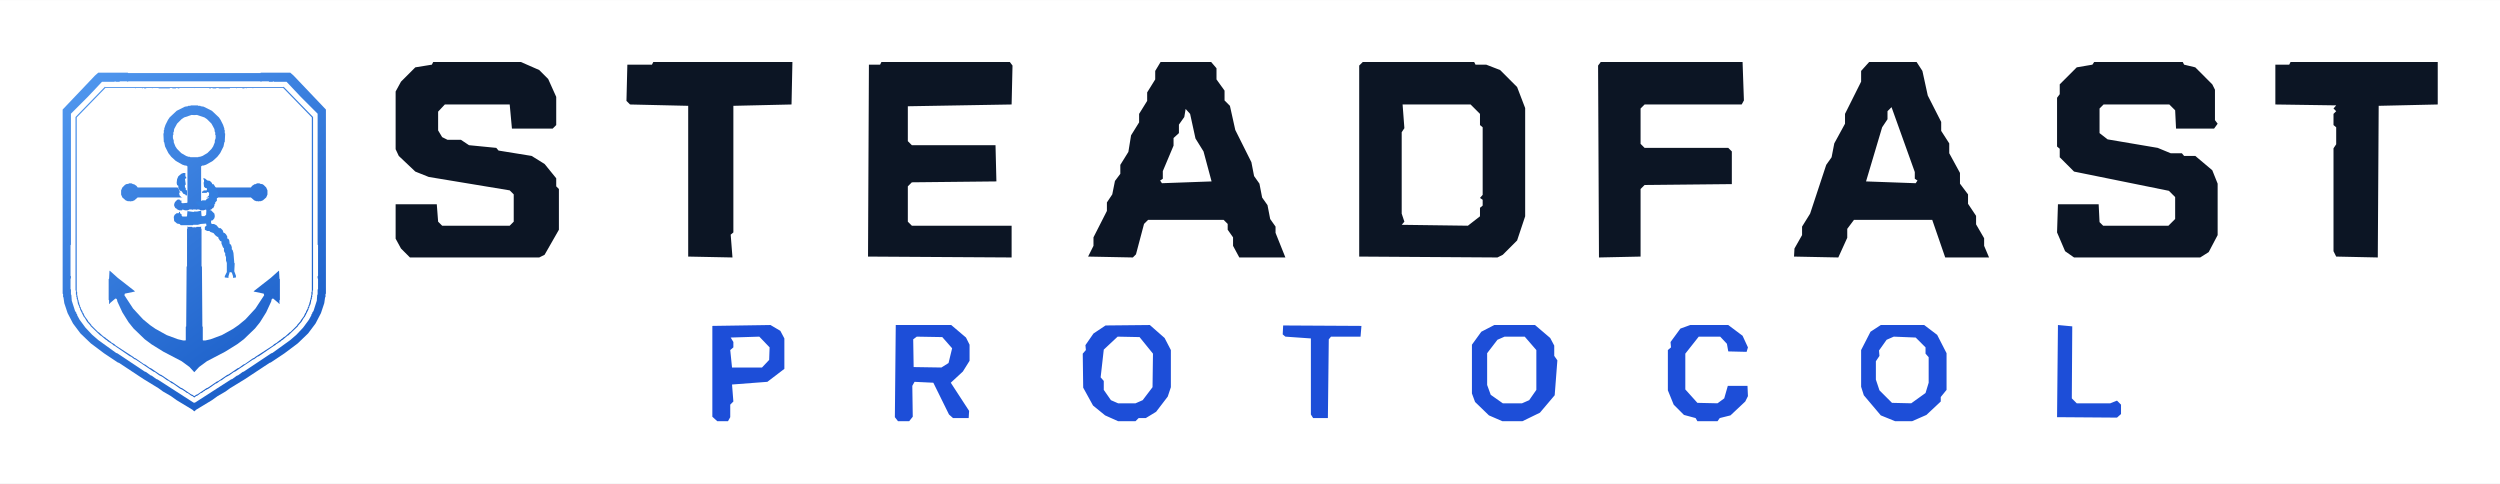
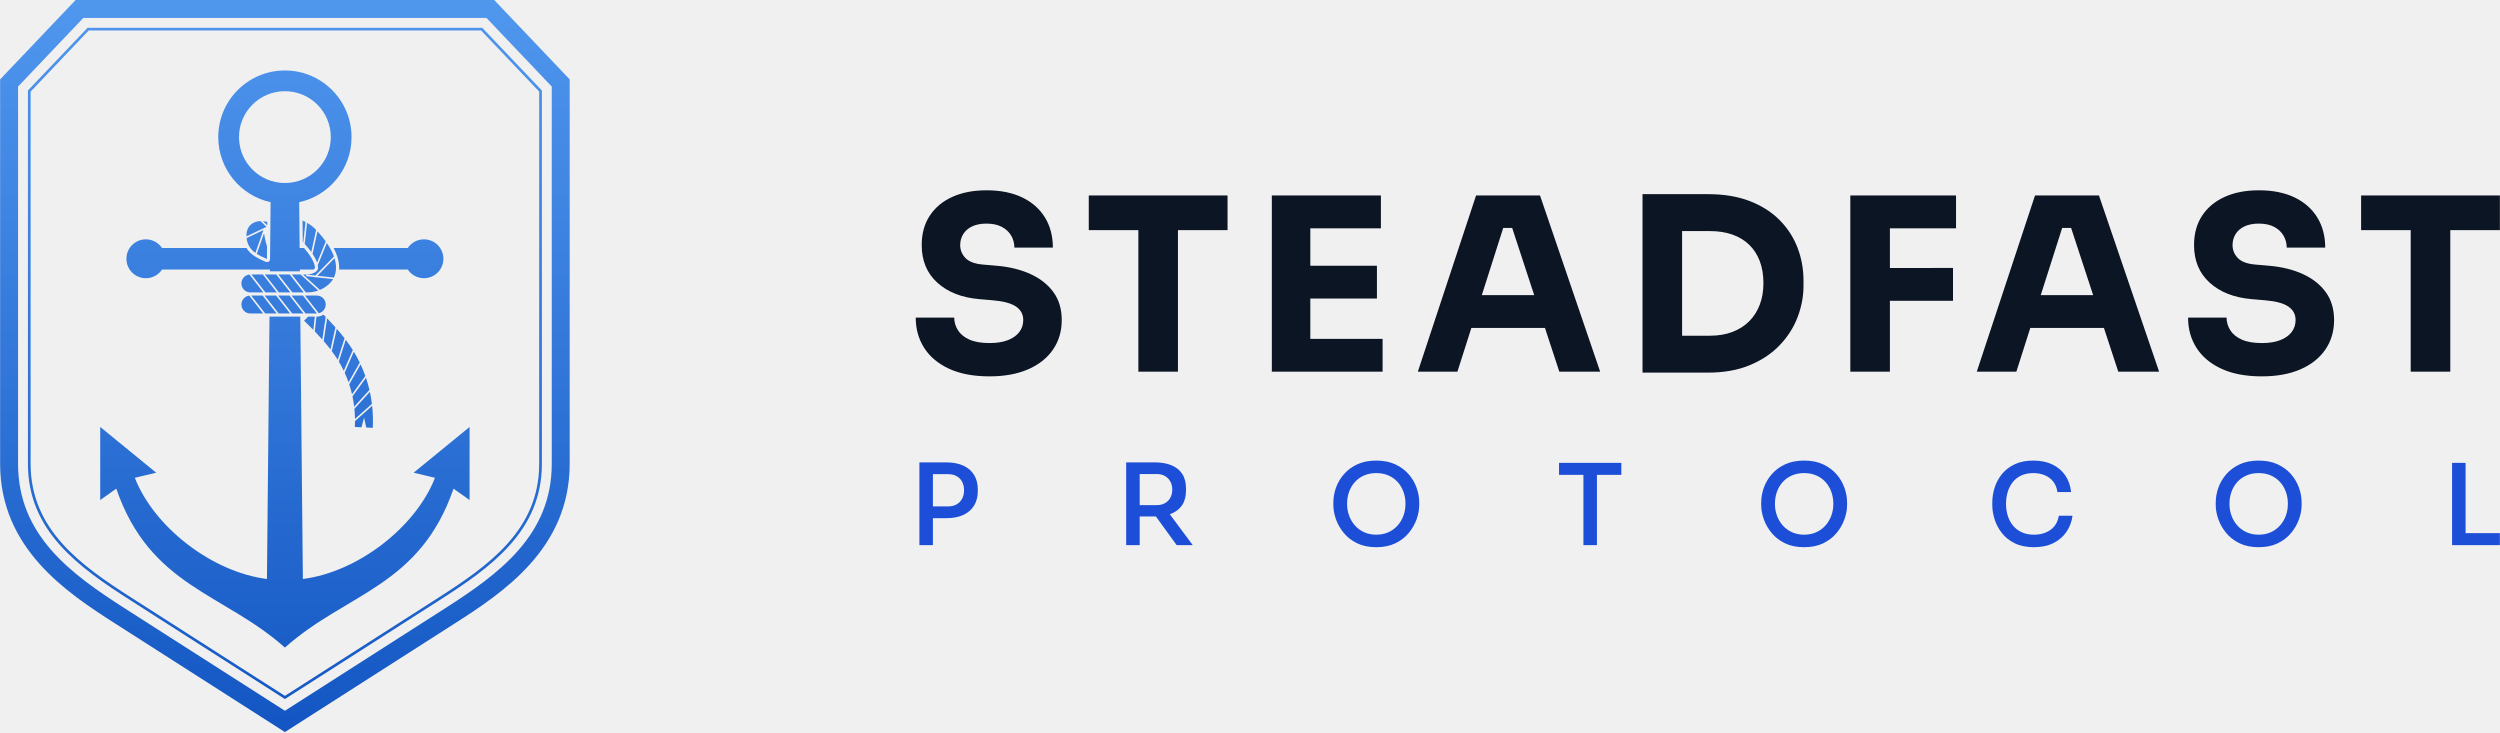
- <svg xmlns="http://www.w3.org/2000/svg" viewBox="0 0 1617.756 312.738" width="1618" height="313">
-   <rect width="100%" height="100%" fill="#FFFFFF" />
-   <g transform="translate(40.000 46.369) scale(0.2682927) translate(-1 -1)">
-     <defs>
-       <linearGradient id="sp-expressive" gradientUnits="userSpaceOnUse" x1="35" y1="10" x2="610" y2="810">
-         <stop offset="0%" stop-color="#5097EE" />
-         <stop offset="100%" stop-color="#1356C3" />
-       </linearGradient>
-     </defs>
-     <g id="symmetric-geometry" fill="url(#sp-expressive)">
-       <path d="M 3.00 536.00 L 4.00 537.00 L 4.00 544.00 L 5.00 545.00 L 7.00 559.00 L 15.00 583.00 L 28.00 608.00 L 46.00 632.00 L 71.00 656.00 L 103.00 680.00 L 136.00 702.00 L 139.00 703.00 L 198.00 742.00 L 234.00 764.00 L 245.00 772.00 L 264.00 783.00 L 278.00 793.00 L 316.00 816.00 L 320.50 820.00 L 325.00 816.00 L 363.00 793.00 L 377.00 783.00 L 396.00 772.00 L 407.00 764.00 L 443.00 742.00 L 502.00 703.00 L 505.00 702.00 L 538.00 680.00 L 570.00 656.00 L 595.00 632.00 L 613.00 608.00 L 626.00 583.00 L 634.00 559.00 L 636.00 545.00 L 637.00 544.00 L 637.00 537.00 L 638.00 536.00 L 638.00 92.00 L 560.00 10.00 L 552.00 3.00 L 481.00 3.00 L 480.00 4.00 L 320.50 4.00 L 161.00 4.00 L 160.00 3.00 L 89.00 3.00 L 81.00 10.00 L 3.00 92.00 Z M 319.00 799.00 L 232.00 743.00 L 229.00 742.00 L 218.00 734.00 L 215.00 733.00 L 204.00 725.00 L 201.00 724.00 L 135.00 680.00 L 132.00 679.00 L 89.00 648.00 L 74.00 635.00 L 58.00 618.00 L 44.00 599.00 L 38.00 588.00 L 38.00 586.00 L 36.00 584.00 L 36.00 582.00 L 33.00 578.00 L 25.00 553.00 L 24.00 539.00 L 23.00 538.00 L 23.00 526.00 L 22.00 525.00 L 22.00 500.00 L 23.00 499.00 L 23.00 494.00 L 22.00 493.00 L 22.00 419.00 L 23.00 418.00 L 23.00 102.00 L 64.00 61.00 L 98.00 25.00 L 128.00 25.00 L 129.00 24.00 L 132.00 25.00 L 140.00 25.00 L 141.00 24.00 L 158.00 24.00 L 159.00 25.00 L 162.00 24.00 L 320.50 24.00 L 479.00 24.00 L 482.00 25.00 L 483.00 24.00 L 500.00 24.00 L 501.00 25.00 L 509.00 25.00 L 512.00 24.00 L 513.00 25.00 L 543.00 25.00 L 577.00 61.00 L 618.00 102.00 L 618.00 418.00 L 619.00 419.00 L 619.00 493.00 L 618.00 494.00 L 618.00 499.00 L 619.00 500.00 L 619.00 525.00 L 618.00 526.00 L 618.00 538.00 L 617.00 539.00 L 616.00 553.00 L 608.00 578.00 L 605.00 582.00 L 605.00 584.00 L 603.00 586.00 L 603.00 588.00 L 597.00 599.00 L 583.00 618.00 L 567.00 635.00 L 552.00 648.00 L 509.00 679.00 L 506.00 680.00 L 440.00 724.00 L 437.00 725.00 L 426.00 733.00 L 423.00 734.00 L 412.00 742.00 L 409.00 743.00 L 322.00 799.00 L 320.50 799.00 Z" />
-       <path d="M 35.00 529.00 L 35.00 538.00 L 36.00 539.00 L 36.00 544.00 L 37.00 545.00 L 37.00 549.00 L 38.00 550.00 L 40.00 561.00 L 43.00 567.00 L 43.00 569.00 L 45.00 572.00 L 45.00 574.00 L 54.00 592.00 L 56.00 594.00 L 62.00 604.00 L 70.00 613.00 L 70.00 614.00 L 94.00 637.00 L 95.00 637.00 L 108.00 648.00 L 109.00 648.00 L 112.00 651.00 L 123.00 658.00 L 126.00 661.00 L 127.00 661.00 L 165.00 687.00 L 168.00 688.00 L 176.00 694.00 L 179.00 695.00 L 222.00 724.00 L 225.00 725.00 L 236.00 733.00 L 244.00 737.00 L 255.00 745.00 L 258.00 746.00 L 266.00 752.00 L 269.00 753.00 L 286.00 765.00 L 294.00 769.00 L 296.00 771.00 L 297.00 771.00 L 302.00 775.00 L 305.00 776.00 L 313.00 782.00 L 316.00 783.00 L 320.50 786.60 L 325.00 783.00 L 328.00 782.00 L 336.00 776.00 L 339.00 775.00 L 344.00 771.00 L 345.00 771.00 L 347.00 769.00 L 355.00 765.00 L 372.00 753.00 L 375.00 752.00 L 383.00 746.00 L 386.00 745.00 L 397.00 737.00 L 405.00 733.00 L 416.00 725.00 L 419.00 724.00 L 462.00 695.00 L 465.00 694.00 L 473.00 688.00 L 476.00 687.00 L 514.00 661.00 L 515.00 661.00 L 518.00 658.00 L 529.00 651.00 L 532.00 648.00 L 533.00 648.00 L 546.00 637.00 L 547.00 637.00 L 571.00 614.00 L 571.00 613.00 L 579.00 604.00 L 585.00 594.00 L 587.00 592.00 L 596.00 574.00 L 596.00 572.00 L 598.00 569.00 L 598.00 567.00 L 601.00 561.00 L 603.00 550.00 L 604.00 549.00 L 604.00 545.00 L 605.00 544.00 L 605.00 539.00 L 606.00 538.00 L 606.00 529.00 L 607.00 528.00 L 607.00 110.00 L 536.00 37.00 L 535.00 38.00 L 320.50 38.00 L 106.00 38.00 L 105.00 37.00 L 34.00 110.00 L 34.00 528.00 Z M 320.00 783.00 L 316.00 780.00 L 313.00 779.00 L 291.00 764.00 L 288.00 763.00 L 266.00 748.00 L 263.00 747.00 L 241.00 732.00 L 238.00 731.00 L 216.00 716.00 L 213.00 715.00 L 202.00 707.00 L 199.00 706.00 L 179.00 692.00 L 176.00 691.00 L 174.00 689.00 L 131.00 661.00 L 128.00 658.00 L 121.00 654.00 L 118.00 651.00 L 117.00 651.00 L 114.00 648.00 L 113.00 648.00 L 110.00 645.00 L 109.00 645.00 L 106.00 642.00 L 101.00 639.00 L 90.00 629.00 L 89.00 629.00 L 72.00 612.00 L 72.00 611.00 L 64.00 602.00 L 64.00 601.00 L 56.00 590.00 L 53.00 583.00 L 51.00 581.00 L 51.00 579.00 L 47.00 572.00 L 47.00 570.00 L 45.00 567.00 L 45.00 565.00 L 43.00 561.00 L 43.00 558.00 L 42.00 557.00 L 41.00 551.00 L 40.00 550.00 L 40.00 546.00 L 39.00 545.00 L 39.00 541.00 L 38.00 540.00 L 38.00 532.00 L 37.00 531.00 L 37.00 111.00 L 106.00 40.00 L 178.00 40.00 L 179.00 41.00 L 180.00 40.00 L 194.00 40.00 L 195.00 41.00 L 197.00 40.00 L 199.00 40.00 L 200.00 41.00 L 204.00 41.00 L 205.00 40.00 L 218.00 40.00 L 219.00 41.00 L 220.00 40.00 L 234.00 40.00 L 235.00 41.00 L 261.00 41.00 L 262.00 40.00 L 267.00 40.00 L 268.00 41.00 L 276.00 41.00 L 277.00 40.00 L 280.00 40.00 L 281.00 41.00 L 284.00 41.00 L 285.00 40.00 L 320.00 40.00 L 320.50 40.50 L 321.00 40.00 L 356.00 40.00 L 357.00 41.00 L 360.00 41.00 L 361.00 40.00 L 364.00 40.00 L 365.00 41.00 L 373.00 41.00 L 374.00 40.00 L 379.00 40.00 L 380.00 41.00 L 406.00 41.00 L 407.00 40.00 L 421.00 40.00 L 422.00 41.00 L 423.00 40.00 L 436.00 40.00 L 437.00 41.00 L 441.00 41.00 L 442.00 40.00 L 444.00 40.00 L 446.00 41.00 L 447.00 40.00 L 461.00 40.00 L 462.00 41.00 L 463.00 40.00 L 535.00 40.00 L 604.00 111.00 L 604.00 531.00 L 603.00 532.00 L 603.00 540.00 L 602.00 541.00 L 602.00 545.00 L 601.00 546.00 L 601.00 550.00 L 600.00 551.00 L 599.00 557.00 L 598.00 558.00 L 598.00 561.00 L 596.00 565.00 L 596.00 567.00 L 594.00 570.00 L 594.00 572.00 L 590.00 579.00 L 590.00 581.00 L 588.00 583.00 L 585.00 590.00 L 577.00 601.00 L 577.00 602.00 L 569.00 611.00 L 569.00 612.00 L 552.00 629.00 L 551.00 629.00 L 540.00 639.00 L 535.00 642.00 L 532.00 645.00 L 531.00 645.00 L 528.00 648.00 L 527.00 648.00 L 524.00 651.00 L 523.00 651.00 L 520.00 654.00 L 513.00 658.00 L 510.00 661.00 L 467.00 689.00 L 465.00 691.00 L 462.00 692.00 L 442.00 706.00 L 439.00 707.00 L 428.00 715.00 L 425.00 716.00 L 403.00 731.00 L 400.00 732.00 L 378.00 747.00 L 375.00 748.00 L 353.00 763.00 L 350.00 764.00 L 328.00 779.00 L 325.00 780.00 L 321.00 783.00 L 320.50 783.00 Z" />
-       <path d="M 303.00 380.00 L 303.00 470.00 L 302.00 471.00 L 301.00 615.00 L 300.00 616.00 L 300.00 648.00 L 299.00 649.00 L 294.00 649.00 L 281.00 646.00 L 254.00 636.00 L 227.00 621.00 L 214.00 612.00 L 197.00 598.00 L 173.00 572.00 L 152.00 540.00 L 153.00 536.00 L 177.00 531.00 L 177.00 530.00 L 136.00 498.00 L 117.00 481.00 L 116.00 481.00 L 115.00 500.00 L 114.00 501.00 L 114.00 551.00 L 115.00 552.00 L 115.00 561.00 L 116.00 561.00 L 117.00 559.00 L 130.00 548.00 L 132.00 548.00 L 134.00 550.00 L 135.00 555.00 L 147.00 581.00 L 162.00 605.00 L 174.00 620.00 L 201.00 646.00 L 217.00 658.00 L 246.00 676.00 L 290.00 699.00 L 309.00 713.00 L 320.50 725.46 L 332.00 713.00 L 351.00 699.00 L 395.00 676.00 L 424.00 658.00 L 440.00 646.00 L 467.00 620.00 L 479.00 605.00 L 494.00 581.00 L 506.00 555.00 L 507.00 550.00 L 509.00 548.00 L 511.00 548.00 L 524.00 559.00 L 525.00 561.00 L 526.00 561.00 L 526.00 552.00 L 527.00 551.00 L 527.00 501.00 L 526.00 500.00 L 525.00 481.00 L 524.00 481.00 L 505.00 498.00 L 464.00 530.00 L 464.00 531.00 L 488.00 536.00 L 489.00 540.00 L 468.00 572.00 L 444.00 598.00 L 427.00 612.00 L 414.00 621.00 L 387.00 636.00 L 360.00 646.00 L 347.00 649.00 L 342.00 649.00 L 341.00 648.00 L 341.00 616.00 L 340.00 615.00 L 339.00 471.00 L 338.00 470.00 L 338.00 380.00 L 337.00 379.00 L 337.00 373.00 L 336.00 375.00 L 326.00 375.00 L 325.00 376.00 L 321.00 376.00 L 320.50 375.00 L 320.00 376.00 L 316.00 376.00 L 315.00 375.00 L 305.00 375.00 L 304.00 373.00 L 304.00 379.00 Z" />
-       <path d="M 497.00 287.00 L 494.00 280.00 L 488.00 274.00 L 485.00 272.00 L 479.00 271.00 L 478.00 270.00 L 472.00 270.00 L 468.00 272.00 L 466.00 272.00 L 460.00 276.00 L 457.00 280.00 L 361.00 280.00 L 359.00 282.00 L 356.00 288.00 L 356.00 290.00 L 354.00 291.00 L 354.00 292.00 L 356.00 292.00 L 357.00 293.00 L 356.00 299.00 L 352.00 303.00 L 349.00 304.00 L 457.00 304.00 L 465.00 311.00 L 470.00 313.00 L 474.00 313.00 L 475.00 314.00 L 476.00 313.00 L 481.00 313.00 L 486.00 311.00 L 494.00 304.00 L 497.00 297.00 Z M 147.00 304.00 L 155.00 311.00 L 160.00 313.00 L 165.00 313.00 L 166.00 314.00 L 167.00 313.00 L 171.00 313.00 L 176.00 311.00 L 184.00 304.00 L 292.00 304.00 L 289.00 303.00 L 285.00 299.00 L 284.00 293.00 L 285.00 292.00 L 287.00 292.00 L 287.00 291.00 L 285.00 290.00 L 285.00 288.00 L 282.00 282.00 L 280.00 280.00 L 184.00 280.00 L 181.00 276.00 L 175.00 272.00 L 173.00 272.00 L 169.00 270.00 L 163.00 270.00 L 162.00 271.00 L 156.00 272.00 L 153.00 274.00 L 147.00 280.00 L 144.00 287.00 L 144.00 297.00 Z" />
-       <path d="M 306.00 83.00 L 305.00 84.00 L 298.00 85.00 L 278.00 95.00 L 261.00 111.00 L 257.00 117.00 L 251.00 129.00 L 248.00 138.00 L 248.00 141.00 L 247.00 142.00 L 247.00 149.00 L 246.00 150.00 L 247.00 170.00 L 248.00 171.00 L 250.00 181.00 L 258.00 197.00 L 265.00 206.00 L 276.00 216.00 L 292.00 225.00 L 298.00 227.00 L 301.00 227.00 L 304.00 229.00 L 304.00 316.00 L 303.00 317.00 L 292.00 318.00 L 289.00 316.00 L 290.00 312.00 L 286.00 311.00 L 285.00 309.00 L 281.00 309.00 L 279.00 310.00 L 274.00 315.00 L 272.00 320.00 L 272.00 324.00 L 275.00 330.00 L 277.00 330.00 L 278.00 332.00 L 284.00 335.00 L 291.00 335.00 L 292.00 333.00 L 298.00 335.00 L 305.00 335.00 L 309.00 333.00 L 314.00 333.00 L 316.00 334.00 L 317.00 333.00 L 320.50 333.00 L 324.00 333.00 L 325.00 334.00 L 327.00 333.00 L 332.00 333.00 L 336.00 335.00 L 343.00 335.00 L 349.00 333.00 L 350.00 335.00 L 357.00 335.00 L 363.00 332.00 L 364.00 330.00 L 366.00 330.00 L 369.00 324.00 L 369.00 320.00 L 367.00 315.00 L 362.00 310.00 L 360.00 309.00 L 356.00 309.00 L 355.00 311.00 L 351.00 312.00 L 352.00 316.00 L 349.00 318.00 L 338.00 317.00 L 337.00 316.00 L 337.00 229.00 L 340.00 227.00 L 343.00 227.00 L 349.00 225.00 L 365.00 216.00 L 376.00 206.00 L 383.00 197.00 L 391.00 181.00 L 393.00 171.00 L 394.00 170.00 L 395.00 150.00 L 394.00 149.00 L 394.00 142.00 L 393.00 141.00 L 393.00 138.00 L 390.00 129.00 L 384.00 117.00 L 380.00 111.00 L 363.00 95.00 L 343.00 85.00 L 336.00 84.00 L 335.00 83.00 L 330.00 83.00 L 329.00 82.00 L 320.50 82.00 L 312.00 82.00 L 311.00 83.00 Z M 311.00 207.00 L 310.00 206.00 L 307.00 206.00 L 301.00 204.00 L 289.00 197.00 L 279.00 187.00 L 275.00 181.00 L 271.00 171.00 L 271.00 167.00 L 269.00 161.00 L 269.00 154.00 L 270.00 153.00 L 270.00 147.00 L 271.00 146.00 L 272.00 139.00 L 279.00 126.00 L 290.00 115.00 L 296.00 111.00 L 314.00 105.00 L 320.50 105.36 L 327.00 105.00 L 345.00 111.00 L 351.00 115.00 L 362.00 126.00 L 369.00 139.00 L 370.00 146.00 L 371.00 147.00 L 371.00 153.00 L 372.00 154.00 L 372.00 161.00 L 370.00 167.00 L 370.00 171.00 L 366.00 181.00 L 362.00 187.00 L 352.00 197.00 L 340.00 204.00 L 334.00 206.00 L 331.00 206.00 L 330.00 207.00 L 320.50 207.00 Z" />
-     </g>
-     <g id="rope" fill="#337FE0">
-       <path d="M 342.00 258.00 L 342.00 260.00 L 344.00 261.00 L 344.00 267.00 L 343.00 268.00 L 344.00 278.00 L 347.00 281.00 L 351.00 282.00 L 351.00 286.00 L 350.00 287.00 L 343.00 287.00 L 342.00 289.00 L 339.00 290.00 L 339.00 293.00 L 350.00 293.00 L 352.00 291.00 L 356.00 291.00 L 357.00 292.00 L 356.00 305.00 L 351.00 307.00 L 348.00 311.00 L 340.00 311.00 L 336.00 313.00 L 324.00 314.00 L 323.00 318.00 L 325.00 318.00 L 331.00 324.00 L 339.00 329.00 L 349.00 330.00 L 350.00 331.00 L 349.00 346.00 L 345.00 349.00 L 339.00 349.00 L 338.00 348.00 L 337.00 336.00 L 327.00 338.00 L 320.00 338.00 L 319.00 339.00 L 304.00 337.00 L 303.00 349.00 L 302.00 350.00 L 292.00 350.00 L 290.00 348.00 L 290.00 345.00 L 286.00 342.00 L 286.00 339.00 L 284.00 339.00 L 283.00 342.00 L 278.00 342.00 L 273.00 346.00 L 271.00 351.00 L 272.00 361.00 L 279.00 367.00 L 285.00 368.00 L 288.00 371.00 L 317.00 371.00 L 318.00 370.00 L 329.00 370.00 L 336.00 368.00 L 349.00 367.00 L 350.00 372.00 L 346.00 375.00 L 346.00 382.00 L 352.00 385.00 L 357.00 385.00 L 359.00 387.00 L 367.00 390.00 L 371.00 395.00 L 376.00 399.00 L 378.00 399.00 L 379.00 403.00 L 383.00 409.00 L 386.00 410.00 L 386.00 415.00 L 390.00 425.00 L 392.00 426.00 L 392.00 432.00 L 393.00 436.00 L 395.00 438.00 L 395.00 443.00 L 397.00 448.00 L 397.00 456.00 L 399.00 462.00 L 399.00 484.00 L 394.00 494.00 L 394.00 497.00 L 403.00 498.00 L 403.00 494.00 L 406.00 484.00 L 411.00 485.00 L 414.00 494.00 L 414.00 498.00 L 421.00 497.00 L 421.00 493.00 L 417.00 482.00 L 418.00 463.00 L 417.00 462.00 L 415.00 438.00 L 413.00 431.00 L 411.00 429.00 L 411.00 424.00 L 409.00 418.00 L 406.00 416.00 L 405.00 408.00 L 403.00 404.00 L 400.00 403.00 L 400.00 398.00 L 397.00 393.00 L 394.00 390.00 L 391.00 389.00 L 389.00 383.00 L 384.00 378.00 L 380.00 378.00 L 374.00 371.00 L 368.00 368.00 L 363.00 368.00 L 361.00 366.00 L 361.00 360.00 L 365.00 359.00 L 369.00 354.00 L 370.00 349.00 L 369.00 343.00 L 361.00 335.00 L 354.00 334.00 L 352.00 332.00 L 352.00 328.00 L 355.00 324.00 L 363.00 324.00 L 371.00 319.00 L 371.00 316.00 L 375.00 312.00 L 375.00 306.00 L 378.00 304.00 L 378.00 292.00 L 374.00 288.00 L 374.00 283.00 L 367.00 272.00 L 364.00 272.00 L 363.00 269.00 L 358.00 264.00 L 352.00 263.00 L 346.00 258.00 Z M 294.00 245.00 L 289.00 247.00 L 282.00 253.00 L 279.00 260.00 L 278.00 269.00 L 279.00 274.00 L 282.00 276.00 L 282.00 281.00 L 284.00 285.00 L 288.00 289.00 L 290.00 289.00 L 294.00 295.00 L 299.00 297.00 L 300.00 299.00 L 303.00 299.00 L 303.00 287.00 L 300.00 286.00 L 300.00 282.00 L 298.00 279.00 L 298.00 274.00 L 300.00 273.00 L 298.00 259.00 L 301.00 258.00 L 301.00 255.00 L 299.00 253.00 L 299.00 245.00 Z" />
-     </g>
+ <svg xmlns="http://www.w3.org/2000/svg" viewBox="3.00 3.50 2786.92 816.16" width="409.8" height="120" role="img" aria-label="Steadfast Protocol">
+   <defs>
+     <linearGradient id="sp-expressive" gradientUnits="userSpaceOnUse" x1="0" y1="3.5" x2="0" y2="819.66">
+       <stop offset="0" stop-color="#5097EE" />
+       <stop offset="1" stop-color="#1356C3" />
+     </linearGradient>
+   </defs>
+   <g id="emblem" fill="url(#sp-expressive)">
+     <path d="M87.18 3.5H553.82L638 92V520.64C638 615.29 563.3 664.38 509.66 698.69L320.5 819.66L131.34 698.69C77.7 664.38 3 615.29 3 520.64V92ZM95.76 23.5 23 99.99V520.64C23 600.23 81.57 643.12 142.12 681.84L320.5 795.92L498.88 681.84C559.43 643.12 618 600.23 618 520.64V99.99L545.24 23.5ZM100.48 34.5H540.52L607 104.39V520.64C607 595.71 549.97 636.12 492.96 672.57L320.5 782.86L148.04 672.57C91.03 636.12 34 595.71 34 520.64V104.39ZM101.76 37.5 37 105.59V520.64C37 594.41 93.61 634.2 149.66 670.05L320.5 779.3L491.34 670.05C547.39 634.2 604 594.41 604 520.64V105.59L539.24 37.5ZM337.68 356.5 340.52 649C402.25 641.18 466.62 590.75 487.8 536.2L464 530.5L526.4 479.5V561L508.5 548.3C470.72 657.8 389.22 664.25 320.5 725.46C251.78 664.25 170.28 657.8 132.5 548.3L114.6 561V479.5L177 530.5L153.2 536.2C174.38 590.75 238.75 641.18 300.48 649L303.32 356.5ZM394.79 156.35C394.79 191.91 369.81 221.63 336.44 228.93L336.94 280H341.91Q346.83 285.74 349.88 290.82L350.4 291.72Q353.91 297.95 354 302Q354 302.85 352.59 303.85Q352.48 303.92 352.37 304H337.17L337.19 306H303.81L303.83 304H183.52C179.63 309.83 173 313.67 165.47 313.67C153.5 313.67 143.8 303.97 143.8 292C143.8 280.03 153.5 270.33 165.47 270.33C173 270.33 179.63 274.17 183.52 280H277.7Q280.97 285.55 287.31 289.47Q291.9 292.39 299.09 295.4Q299.73 295.67 300.41 295.68Q303.91 295.71 303.95 292.22L303.95 292.21L304.06 280L304.56 228.93C271.19 221.63 246.21 191.91 246.21 156.35C246.21 115.32 279.47 82.06 320.5 82.06C361.53 82.06 394.79 115.32 394.79 156.35ZM371.68 156.35C371.68 128.08 348.77 105.17 320.5 105.17C292.23 105.17 269.32 128.08 269.32 156.35C269.32 184.62 292.23 207.53 320.5 207.53C348.77 207.53 371.68 184.62 371.68 156.35ZM380.94 304Q381 303.01 381 302Q380.99 295.63 378.69 288.87Q377.22 284.55 374.78 280H457.48C461.37 274.17 468 270.33 475.53 270.33C487.5 270.33 497.2 280.03 497.2 292C497.2 303.97 487.5 313.67 475.53 313.67C468 313.67 461.37 309.83 457.48 304Z" />
+     <path d="M367.25 274.4C368.24 275.85 369.2 277.33 370.1 278.84C372.09 282.19 373.87 285.75 375.18 289.45L354.44 310.69L344.32 309.57L344.12 311.36L354.03 312.46L354.65 313.06L355.12 312.58L374.14 314.68Q371.32 319.39 366.14 323.04Q363.03 325.24 359.58 326.69L340.68 309.5H345Q350.65 309.5 354.61 306.71Q357.5 304.66 357.5 302C357.48 301.02 357.36 300.05 357.17 299.09ZM296.5 329.5H282C276.48 329.5 272 325.02 272 319.5C272 314.34 275.9 310.1 280.92 309.56ZM280.7 333.08 296.26 353H282C276.48 353 272 348.52 272 343C272 337.92 275.79 333.72 280.7 333.08ZM417.75 455.95Q419.04 467.91 418.49 480.44L411.15 480.12L408.77 469L405.87 479.88L398.51 479.56Q398.66 476.22 398.65 472.94ZM342.88 333H356C361.52 333 366 337.48 366 343C366 347.73 362.71 351.7 358.3 352.73ZM410.89 424.71Q413.15 431.37 414.74 438.23L397.71 456.89Q397.03 451.08 395.84 445.43ZM367.56 358.41Q372.49 363.5 376.85 368.41L371.33 393.06Q367.85 388.54 363.74 383.79ZM404.87 409.72Q407.84 416.08 410.17 422.64L395.32 443.08Q394.02 437.45 392.22 431.99ZM388.32 382.37Q392.71 388.19 396.19 393.73L386.14 416.9Q383.88 412.19 381.21 407.6Q380.92 407.09 380.61 406.58ZM298.55 353 282.92 333H295.68L311.31 353ZM311.54 329.5H298.78L283.16 309.5H295.91ZM297.97 333H310.71L326.34 353H313.59ZM326.53 329.5H313.82L298.2 309.5H310.9ZM327.91 333H340.6L356.22 353C356.15 353 356.07 353 356 353H343.54ZM341.49 329.5H328.81L313.18 309.5H325.86ZM397.34 395.6Q397.93 396.57 398.5 397.54Q401.43 402.57 403.93 407.74L391.45 429.71Q389.55 424.31 387.16 419.07ZM356.82 261.39C360.09 264.97 363.2 268.7 366.02 272.64L356.38 296.26C355.63 294.08 354.56 291.98 353.45 290C353.27 289.69 353.1 289.38 352.92 289.08C352.41 288.22 351.87 287.38 351.32 286.55ZM378.32 370.09Q383.01 375.46 386.99 380.62L379.37 404.55Q376.45 399.88 372.76 394.94ZM313 333H325.63L341.25 353H328.62ZM357.7 327.42Q351.81 329.5 345 329.5H343.77L328.15 309.5H338ZM415.23 440.37Q416.66 446.98 417.49 453.76L398.63 470.55Q398.53 464.84 397.98 459.27ZM342.59 275.47 345.22 251.95C348.94 254.07 352.39 256.65 355.33 259.78L349.92 284.51C347.67 281.35 345.19 278.35 342.59 275.47ZM375.82 291.37C376.87 294.81 377.5 298.37 377.5 302Q377.5 308.02 375.07 312.98L356.71 310.94ZM277.83 268.9 296.55 260.02 287.61 285.47C281.95 281.46 278.47 275.97 277.83 268.9ZM353.8 372.95 355.66 356.5H356Q360.2 356.5 363.48 354.27Q364.75 355.54 365.98 356.79L362.19 382.02Q358.27 377.58 353.8 372.95ZM293.34 250 299.93 256.43 277.68 266.98C277.31 259.84 280.39 253.48 287.58 250.97C289.48 250.3 291.4 250.02 293.34 250ZM289.15 286.49 297.01 264.15C297.07 264.24 297.13 264.32 297.19 264.4C297.58 264.94 297.94 265.43 297.71 266.54C298.55 269.96 299.02 273.49 300.14 276.83C300.26 277.18 300.39 277.53 300.52 277.88L300.57 279.52L300.45 292.18C296.56 290.55 292.75 288.78 289.19 286.51ZM346.46 356.5H353.85L352.18 371.28Q349.7 368.75 347.06 366.16Q343.45 362.61 341.87 361.01ZM340.37 273.05 340.14 249.4C341.28 249.9 342.41 250.44 343.51 251.02L340.97 273.71C340.91 273.64 340.84 273.57 340.78 273.5C340.64 273.35 340.51 273.2 340.37 273.05ZM300.85 250.8 300.81 254.77 296.02 250.1C297.63 250.24 299.24 250.5 300.85 250.8Z" />
  </g>
-   <g transform="translate(256.013 40.000) scale(1.73685)">
-     <path d="M 294.333 17.500 L 296.000 19.333 L 298.000 28.500 L 301.000 33.333 L 304.000 44.500 L 285.500 45.167 L 284.833 44.167 L 285.833 43.500 L 285.833 40.667 L 289.833 31.167 L 289.833 28.333 L 291.833 26.500 L 291.833 23.333 L 293.833 20.500 Z M 557.333 16.833 L 566.000 41.000 L 566.000 43.500 L 567.000 44.167 L 566.333 45.167 L 547.833 44.500 L 553.833 24.333 L 555.833 21.333 L 555.833 18.333 Z M 375.167 15.833 L 400.500 15.833 L 404.000 19.333 L 404.000 23.500 L 405.000 24.333 L 405.000 49.500 L 404.000 50.667 L 405.000 51.333 L 405.000 53.500 L 404.000 54.333 L 404.000 57.500 L 399.500 61.000 L 374.833 60.667 L 375.833 59.500 L 374.833 56.500 L 374.833 26.167 L 375.833 24.667 Z M 700.333 1.000 L 700.333 15.833 L 723.000 16.167 L 722.000 17.333 L 723.000 18.333 L 722.000 19.333 L 722.000 23.500 L 723.000 24.333 L 723.000 30.667 L 722.000 32.167 L 722.000 70.500 L 723.000 72.500 L 738.500 72.833 L 738.833 16.333 L 760.833 15.833 L 760.833 0.000 L 706.000 0.000 L 705.500 1.000 Z M 626.333 2.000 L 620.000 8.333 L 620.000 12.000 L 619.000 13.333 L 619.000 31.500 L 620.000 32.333 L 620.000 35.500 L 625.333 40.833 L 660.667 48.000 L 663.000 50.333 L 663.000 58.500 L 660.500 61.000 L 636.167 61.000 L 634.833 59.667 L 634.500 53.000 L 619.333 53.000 L 619.000 63.500 L 622.000 70.500 L 625.333 72.833 L 672.333 72.833 L 675.500 70.833 L 678.833 64.500 L 678.833 45.333 L 676.833 40.333 L 670.500 35.000 L 666.333 35.000 L 665.500 34.000 L 661.333 34.000 L 656.500 32.000 L 637.833 28.833 L 634.833 26.500 L 634.833 17.333 L 636.333 15.833 L 660.833 15.833 L 663.000 18.000 L 663.333 24.833 L 677.500 24.833 L 678.833 23.000 L 677.833 21.667 L 677.833 10.333 L 676.833 8.333 L 670.500 2.000 L 666.333 1.000 L 665.833 0.000 L 632.833 0.000 L 632.167 1.000 Z M 549.000 0.000 L 546.000 3.333 L 546.000 7.333 L 540.000 19.333 L 540.000 23.000 L 536.000 30.333 L 535.000 35.500 L 533.000 38.333 L 527.000 56.500 L 524.000 61.333 L 524.000 64.500 L 521.167 69.500 L 521.000 72.500 L 537.500 72.833 L 540.833 65.500 L 540.833 62.167 L 543.333 58.833 L 572.500 58.833 L 577.333 72.833 L 593.667 72.833 L 591.833 68.500 L 591.833 65.667 L 588.833 60.500 L 588.833 57.333 L 585.833 52.833 L 585.833 49.333 L 582.833 45.333 L 582.833 41.333 L 578.833 34.000 L 578.833 30.333 L 575.833 25.667 L 575.833 22.333 L 570.833 12.500 L 568.833 3.333 L 566.667 0.000 Z M 501.833 0.000 L 449.000 0.000 L 448.000 1.333 L 448.333 72.833 L 463.833 72.500 L 463.833 47.333 L 465.333 45.833 L 497.833 45.500 L 497.833 33.333 L 496.500 32.000 L 465.333 32.000 L 463.833 30.500 L 463.833 17.333 L 465.333 15.833 L 501.500 15.833 L 502.333 14.333 Z M 360.333 0.000 L 359.000 1.333 L 359.000 72.500 L 410.500 72.833 L 412.500 71.833 L 417.833 66.500 L 420.833 57.500 L 420.833 17.167 L 417.833 9.333 L 411.500 3.000 L 406.333 1.000 L 402.333 1.000 L 401.833 0.000 Z M 285.000 0.000 L 283.000 3.333 L 283.000 6.500 L 280.000 11.333 L 280.000 14.500 L 277.000 19.333 L 277.000 22.500 L 274.000 27.333 L 273.000 33.500 L 270.000 38.333 L 270.000 41.667 L 268.000 44.333 L 267.000 49.333 L 265.000 52.333 L 265.000 55.500 L 260.000 65.333 L 260.000 68.500 L 258.000 72.500 L 274.667 72.833 L 275.833 71.667 L 278.833 60.333 L 280.333 58.833 L 308.500 58.833 L 310.000 60.333 L 310.000 62.500 L 312.000 65.333 L 312.000 68.500 L 314.333 72.833 L 331.500 72.833 L 327.833 63.667 L 327.833 61.333 L 325.833 58.500 L 324.833 53.333 L 322.833 50.500 L 321.833 45.333 L 319.833 42.500 L 318.833 37.333 L 312.833 25.333 L 310.833 16.333 L 308.833 14.333 L 308.833 10.667 L 305.833 6.500 L 305.833 2.333 L 303.833 0.000 Z M 176.333 1.000 L 176.000 72.500 L 229.500 72.833 L 229.500 61.000 L 192.333 61.000 L 190.833 59.500 L 190.833 46.333 L 192.333 44.833 L 223.833 44.500 L 223.500 31.000 L 192.333 31.000 L 190.833 29.500 L 190.833 16.500 L 229.500 15.833 L 229.833 1.333 L 228.833 0.000 L 181.000 0.000 L 180.500 1.000 Z M 86.333 1.000 L 86.000 14.500 L 87.333 15.833 L 109.000 16.333 L 109.000 72.500 L 125.500 72.833 L 124.833 64.333 L 125.833 63.500 L 125.833 16.333 L 147.500 15.833 L 147.833 0.000 L 96.000 0.000 L 95.500 1.000 Z M 7.333 2.000 L 2.000 7.333 L 0.000 11.000 L 0.000 32.500 L 1.167 35.000 L 7.333 40.833 L 12.333 42.833 L 42.500 47.833 L 44.000 49.333 L 44.000 59.500 L 42.500 61.000 L 17.333 61.000 L 15.833 59.500 L 15.333 53.000 L 0.000 53.000 L 0.000 65.833 L 2.000 69.500 L 5.333 72.833 L 53.500 72.833 L 55.500 71.833 L 60.833 62.500 L 60.833 47.333 L 59.833 46.333 L 59.833 43.333 L 55.500 38.000 L 50.667 35.000 L 38.333 33.000 L 37.500 32.000 L 27.333 31.000 L 24.333 29.000 L 19.333 29.000 L 17.333 28.000 L 15.833 25.500 L 15.833 18.500 L 18.333 15.833 L 42.500 15.833 L 43.333 24.833 L 58.500 24.833 L 59.833 23.500 L 59.833 13.000 L 56.833 6.333 L 53.500 3.000 L 46.667 0.000 L 14.000 0.000 L 13.500 1.000 Z" fill="#0C1524" fill-rule="evenodd" />
-     <path d="M 558.167 102.333 L 566.333 102.667 L 570.000 106.333 L 570.000 108.667 L 571.167 110.000 L 571.167 119.500 L 570.000 123.333 L 564.667 127.167 L 557.500 127.000 L 552.833 122.333 L 551.500 118.333 L 551.500 111.500 L 552.833 109.500 L 552.667 107.500 L 555.500 103.500 Z M 413.167 102.333 L 420.667 102.333 L 425.000 107.333 L 425.000 122.167 L 422.333 126.000 L 419.667 127.167 L 412.500 127.167 L 408.000 124.000 L 406.667 120.333 L 406.667 108.500 L 410.500 103.500 Z M 269.000 102.333 L 277.167 102.500 L 282.167 108.667 L 282.000 121.167 L 278.333 126.000 L 275.667 127.167 L 269.167 127.167 L 266.500 126.000 L 263.833 122.167 L 263.833 118.833 L 262.667 117.500 L 263.833 107.167 Z M 192.833 103.333 L 194.167 102.333 L 203.667 102.500 L 207.333 106.667 L 206.000 112.167 L 203.333 113.833 L 193.000 113.667 Z M 124.833 102.667 L 135.500 102.333 L 139.333 106.333 L 139.167 111.000 L 136.500 113.833 L 125.333 113.833 L 124.667 107.333 L 125.833 106.333 L 125.833 104.333 Z M 619.333 98.000 L 619.000 132.333 L 641.333 132.500 L 642.833 131.167 L 642.833 127.667 L 641.333 126.167 L 638.833 127.167 L 626.333 127.167 L 624.500 125.333 L 624.667 98.500 Z M 553.333 98.000 L 549.500 100.500 L 546.000 107.333 L 546.000 121.000 L 547.000 124.167 L 553.333 131.667 L 558.667 133.833 L 565.000 133.833 L 570.333 131.500 L 575.667 126.500 L 575.667 124.833 L 577.833 122.167 L 577.833 108.500 L 574.333 101.667 L 569.500 98.000 Z M 482.333 98.000 L 478.667 99.333 L 475.000 104.333 L 475.167 106.333 L 474.000 107.333 L 474.000 122.333 L 476.167 127.667 L 480.000 131.500 L 484.333 132.667 L 485.000 133.833 L 492.500 133.833 L 493.333 132.667 L 497.333 131.667 L 502.833 126.500 L 503.833 124.500 L 503.667 120.667 L 496.333 120.667 L 495.000 125.333 L 492.500 127.167 L 485.000 127.000 L 480.500 122.000 L 480.500 108.667 L 485.500 102.333 L 493.500 102.333 L 496.000 105.000 L 496.500 107.833 L 503.333 108.000 L 503.833 106.333 L 501.833 102.000 L 496.500 98.000 Z M 409.333 98.000 L 404.500 100.500 L 401.000 105.333 L 401.000 123.500 L 402.167 126.667 L 407.333 131.667 L 412.333 133.833 L 419.833 133.833 L 426.333 130.667 L 431.833 124.167 L 432.833 111.167 L 431.667 109.500 L 431.667 105.667 L 430.167 102.833 L 424.500 98.000 Z M 330.667 98.167 L 330.500 101.500 L 331.500 102.333 L 341.000 103.000 L 341.000 131.333 L 341.833 132.667 L 347.333 132.667 L 347.667 103.333 L 348.500 102.333 L 359.500 102.333 L 359.833 98.333 Z M 264.500 98.167 L 260.000 101.167 L 257.000 105.500 L 257.167 107.333 L 256.000 108.667 L 256.167 121.333 L 259.833 128.000 L 264.333 131.667 L 269.167 133.833 L 275.667 133.833 L 276.833 132.667 L 279.500 132.667 L 283.333 130.333 L 287.667 124.667 L 288.833 121.167 L 288.833 107.333 L 286.500 102.833 L 281.000 98.000 Z M 186.333 98.000 L 186.000 132.333 L 187.167 133.833 L 191.333 133.833 L 192.667 132.167 L 192.500 120.667 L 193.333 119.167 L 200.333 119.500 L 206.167 131.333 L 207.667 132.667 L 213.500 132.667 L 213.667 130.000 L 206.833 119.500 L 211.333 115.333 L 213.833 111.333 L 213.833 105.333 L 212.500 102.667 L 207.000 98.000 Z M 139.667 98.000 L 118.000 98.333 L 118.000 132.167 L 119.833 133.833 L 123.833 133.833 L 124.667 132.333 L 124.667 127.667 L 125.833 126.500 L 125.333 120.167 L 138.500 119.167 L 144.833 114.333 L 144.833 103.000 L 143.333 100.167 Z" fill="#1D4ED8" fill-rule="evenodd" />
+   <g id="wordmark">
+     <path fill="#0C1524" d="M1834.07 418.93V219.96H1906.99Q1933.63 219.96 1953.57 227.66Q1973.52 235.37 1986.87 248.82Q2000.22 262.27 2006.88 279.66Q2013.54 297.05 2013.54 316.22V322.14Q2013.54 339.96 2006.88 357.29Q2000.22 374.61 1986.87 388.5Q1973.52 402.39 1953.57 410.66Q1933.63 418.93 1906.99 418.93ZM2206.73 417.86 2271.64 221.44H2342.94L2410 417.86H2364.47L2348.47 369.09H2266.4L2250.85 417.86ZM1583.57 417.86 1648.49 221.44H1719.79L1786.85 417.86H1741.31L1725.31 369.09H1643.25L1627.7 417.86ZM1106.05 423.1Q1079.35 423.1 1061.02 414.63Q1042.69 406.15 1033.24 391.39Q1023.79 376.62 1023.79 357.59H1066.7Q1066.7 365.05 1070.81 371.61Q1074.91 378.17 1083.55 382.07Q1092.2 385.97 1106.05 385.97Q1118.36 385.97 1126.74 382.64Q1135.11 379.31 1139.38 373.56Q1143.66 367.81 1143.66 360.28Q1143.66 350.79 1135.58 345.28Q1127.51 339.76 1109.55 338.28L1094.62 337Q1065.29 334.45 1047.87 318.64Q1030.45 302.83 1030.45 276.73Q1030.45 257.7 1039.39 244.04Q1048.34 230.39 1064.55 223.02Q1080.76 215.66 1102.69 215.66Q1125.96 215.66 1142.48 223.59Q1158.99 231.53 1167.84 245.93Q1176.68 260.32 1176.68 279.56H1133.77Q1133.77 272.36 1130.24 266.24Q1126.7 260.12 1119.81 256.45Q1112.92 252.79 1102.69 252.79Q1093 252.79 1086.48 255.98Q1079.95 259.18 1076.66 264.66Q1073.36 270.14 1073.36 276.73Q1073.36 285.08 1079.28 291.2Q1085.2 297.32 1098.79 298.46L1113.72 299.74Q1135.31 301.56 1151.69 309.02Q1168.07 316.49 1177.32 329.24Q1186.57 341.98 1186.57 360.28Q1186.57 379.11 1176.78 393.31Q1167 407.5 1149 415.3Q1131.01 423.1 1106.05 423.1ZM2524.56 423.1Q2497.85 423.1 2479.52 414.63Q2461.19 406.15 2451.74 391.39Q2442.29 376.62 2442.29 357.59H2485.21Q2485.21 365.05 2489.31 371.61Q2493.41 378.17 2502.06 382.07Q2510.7 385.97 2524.56 385.97Q2536.87 385.97 2545.24 382.64Q2553.62 379.31 2557.89 373.56Q2562.16 367.81 2562.16 360.28Q2562.16 350.79 2554.09 345.28Q2546.02 339.76 2528.06 338.28L2513.12 337Q2483.79 334.45 2466.37 318.64Q2448.95 302.83 2448.95 276.73Q2448.95 257.7 2457.9 244.04Q2466.84 230.39 2483.05 223.02Q2499.27 215.66 2521.19 215.66Q2544.47 215.66 2560.98 223.59Q2577.5 231.53 2586.34 245.93Q2595.19 260.32 2595.19 279.56H2552.27Q2552.27 272.36 2548.74 266.24Q2545.21 260.12 2538.31 256.45Q2531.42 252.79 2521.19 252.79Q2511.51 252.79 2504.98 255.98Q2498.46 259.18 2495.16 264.66Q2491.87 270.14 2491.87 276.73Q2491.87 285.08 2497.79 291.2Q2503.71 297.32 2517.29 298.46L2532.23 299.74Q2553.82 301.56 2570.2 309.02Q2586.58 316.49 2595.83 329.24Q2605.08 341.98 2605.08 360.28Q2605.08 379.11 2595.29 393.31Q2585.5 407.5 2567.51 415.3Q2549.51 423.1 2524.56 423.1ZM1420.79 417.86V221.44H1542.41V258.03H1463.71V299.74H1537.97V336.33H1463.71V381.27H1544.29V417.86ZM2065.74 417.86V221.44H2183.59V258.03H2109.86V302.29L2180.22 302.23V338.82L2109.86 338.88V417.86ZM2690.5 417.86V260.05H2635.21V221.44H2789.92V260.05H2734.63V417.86ZM1272 417.86V260.05H1216.71V221.44H1371.42V260.05H1316.13V417.86ZM1878.2 261.13V377.77H1909.28Q1923.2 377.77 1934.23 373.6Q1945.26 369.43 1952.97 361.72Q1960.67 354.02 1964.77 343.23Q1968.87 332.43 1968.87 319.18Q1968.87 305.32 1964.77 294.56Q1960.67 283.8 1952.97 276.33Q1945.26 268.86 1934.23 265Q1923.2 261.13 1909.28 261.13H1878.2ZM2336.46 332.5 2311.9 257.63H2301.92L2278.06 332.5H2336.46ZM1713.31 332.5 1688.75 257.63H1678.77L1654.91 332.5H1713.31Z" />
+     <path fill="#1D4ED8" d="M2014.25 613.55Q2001.88 613.55 1992.87 609.17Q1983.86 604.79 1977.99 597.65Q1972.12 590.51 1969.25 582.31Q1966.38 574.12 1966.38 566.52V563.76Q1966.38 555.48 1969.33 547.17Q1972.28 538.87 1978.27 532.04Q1984.27 525.21 1993.22 521.1Q2002.16 516.99 2014.25 516.99Q2026.3 516.99 2035.25 521.1Q2044.19 525.21 2050.19 532.04Q2056.19 538.87 2059.15 547.17Q2062.12 555.48 2062.12 563.76V566.52Q2062.12 574.12 2059.23 582.31Q2056.34 590.51 2050.47 597.65Q2044.6 604.79 2035.59 609.17Q2026.58 613.55 2014.25 613.55ZM1537.25 613.55Q1524.88 613.55 1515.87 609.17Q1506.86 604.79 1500.99 597.65Q1495.12 590.51 1492.25 582.31Q1489.38 574.12 1489.38 566.52V563.76Q1489.38 555.48 1492.33 547.17Q1495.28 538.87 1501.28 532.04Q1507.27 525.21 1516.22 521.1Q1525.16 516.99 1537.25 516.99Q1549.3 516.99 1558.25 521.1Q1567.2 525.21 1573.19 532.04Q1579.19 538.87 1582.15 547.17Q1585.12 555.48 1585.12 563.76V566.52Q1585.12 574.12 1582.23 582.31Q1579.34 590.51 1573.47 597.65Q1567.6 604.79 1558.59 609.17Q1549.59 613.55 1537.25 613.55ZM2521.01 613.55Q2508.64 613.55 2499.63 609.17Q2490.62 604.79 2484.75 597.65Q2478.88 590.51 2476.01 582.31Q2473.13 574.12 2473.13 566.52V563.76Q2473.13 555.48 2476.08 547.17Q2479.04 538.87 2485.03 532.04Q2491.03 525.21 2499.97 521.1Q2508.92 516.99 2521.01 516.99Q2533.06 516.99 2542.01 521.1Q2550.95 525.21 2556.95 532.04Q2562.94 538.87 2565.91 547.17Q2568.88 555.48 2568.88 563.76V566.52Q2568.88 574.12 2565.99 582.31Q2563.1 590.51 2557.23 597.65Q2551.36 604.79 2542.35 609.17Q2533.34 613.55 2521.01 613.55ZM1258.41 611.23V519H1290.43Q1300.95 519 1308.76 522.15Q1316.58 525.31 1320.85 531.76Q1325.12 538.21 1325.12 548.22V550.23Q1325.12 560.25 1320.79 566.67Q1316.45 573.09 1308.7 576.21Q1307.89 576.53 1307.06 576.83L1332.62 611.23H1314.7L1291.58 579.32Q1291.01 579.33 1290.43 579.33H1273.48V611.23ZM1027.89 611.23V519H1057.71Q1069.13 519 1076.98 522.67Q1084.83 526.34 1088.91 533.09Q1092.99 539.84 1092.99 549.1V551.11Q1092.99 560.25 1088.91 567.04Q1084.83 573.84 1076.98 577.53Q1069.13 581.22 1057.71 581.22H1042.95V611.23ZM2521.01 599.61Q2528.54 599.61 2534.58 596.85Q2540.62 594.09 2544.86 589.27Q2549.1 584.45 2551.33 578.3Q2553.56 572.14 2553.56 565.27Q2553.56 558.02 2551.31 551.8Q2549.07 545.59 2544.83 540.89Q2540.59 536.2 2534.55 533.56Q2528.51 530.93 2521.01 530.93Q2513.47 530.93 2507.43 533.56Q2501.39 536.2 2497.15 540.89Q2492.91 545.59 2490.68 551.8Q2488.45 558.02 2488.45 565.27Q2488.45 572.14 2490.68 578.3Q2492.91 584.45 2497.15 589.27Q2501.39 594.09 2507.43 596.85Q2513.47 599.61 2521.01 599.61ZM1537.25 599.61Q1544.78 599.61 1550.83 596.85Q1556.87 594.09 1561.11 589.27Q1565.34 584.45 1567.57 578.3Q1569.8 572.14 1569.8 565.27Q1569.8 558.02 1567.56 551.8Q1565.31 545.59 1561.07 540.89Q1556.84 536.2 1550.79 533.56Q1544.75 530.93 1537.25 530.93Q1529.72 530.93 1523.67 533.56Q1517.63 536.2 1513.39 540.89Q1509.15 545.59 1506.93 551.8Q1504.7 558.02 1504.7 565.27Q1504.7 572.14 1506.93 578.3Q1509.15 584.45 1513.39 589.27Q1517.63 594.09 1523.67 596.85Q1529.72 599.61 1537.25 599.61ZM2014.25 599.61Q2021.78 599.61 2027.82 596.85Q2033.87 594.09 2038.1 589.27Q2042.34 584.45 2044.57 578.3Q2046.8 572.14 2046.8 565.27Q2046.8 558.02 2044.56 551.8Q2042.31 545.59 2038.07 540.89Q2033.84 536.2 2027.79 533.56Q2021.75 530.93 2014.25 530.93Q2006.71 530.93 2000.67 533.56Q1994.63 536.2 1990.39 540.89Q1986.15 545.59 1983.92 551.8Q1981.7 558.02 1981.7 565.27Q1981.7 572.14 1983.92 578.3Q1986.15 584.45 1990.39 589.27Q1994.63 594.09 2000.67 596.85Q2006.71 599.61 2014.25 599.61ZM2270.42 613.55Q2257.9 613.55 2249.03 609.17Q2240.16 604.79 2234.67 597.74Q2229.17 590.7 2226.6 582.46Q2224.02 574.22 2224.02 566.52V563.76Q2224.02 555.38 2226.66 547.08Q2229.3 538.78 2234.81 531.99Q2240.32 525.21 2249.01 521.1Q2257.71 516.99 2269.7 516.99Q2282.07 516.99 2291.09 521.37Q2300.12 525.75 2305.45 533.61Q2310.79 541.47 2311.89 552.09H2296.63Q2295.66 545.05 2291.92 540.36Q2288.19 535.67 2282.49 533.3Q2276.79 530.93 2269.7 530.93Q2262.23 530.93 2256.53 533.52Q2250.83 536.11 2247.03 540.78Q2243.24 545.46 2241.29 551.68Q2239.34 557.89 2239.34 565.27Q2239.34 572.36 2241.29 578.58Q2243.24 584.79 2247.16 589.53Q2251.08 594.27 2256.89 596.94Q2262.7 599.61 2270.42 599.61Q2281.47 599.61 2289.02 594.12Q2296.57 588.62 2298.2 578.45H2313.46Q2312.23 588.09 2306.97 596.06Q2301.72 604.04 2292.54 608.79Q2283.35 613.55 2270.42 613.55ZM1768.18 611.23V532.94H1741V519.56H1810.44V532.94H1783.25V611.23ZM2736.62 611.23V519.56H2751.69V597.85H2789.92V611.23ZM1273.48 531.99V566.65H1292.47Q1297.84 566.65 1301.7 564.45Q1305.56 562.26 1307.68 558.35Q1309.8 554.44 1309.8 549.39Q1309.8 544.3 1307.68 540.39Q1305.56 536.48 1301.7 534.24Q1297.84 531.99 1292.47 531.99H1273.48ZM1042.95 532.12V568.09H1059.56Q1065.52 568.09 1069.51 565.74Q1073.5 563.39 1075.58 559.3Q1077.67 555.22 1077.67 550.11Q1077.67 544.87 1075.58 540.78Q1073.5 536.7 1069.51 534.41Q1065.52 532.12 1059.56 532.12H1042.95Z" />
  </g>
</svg>
